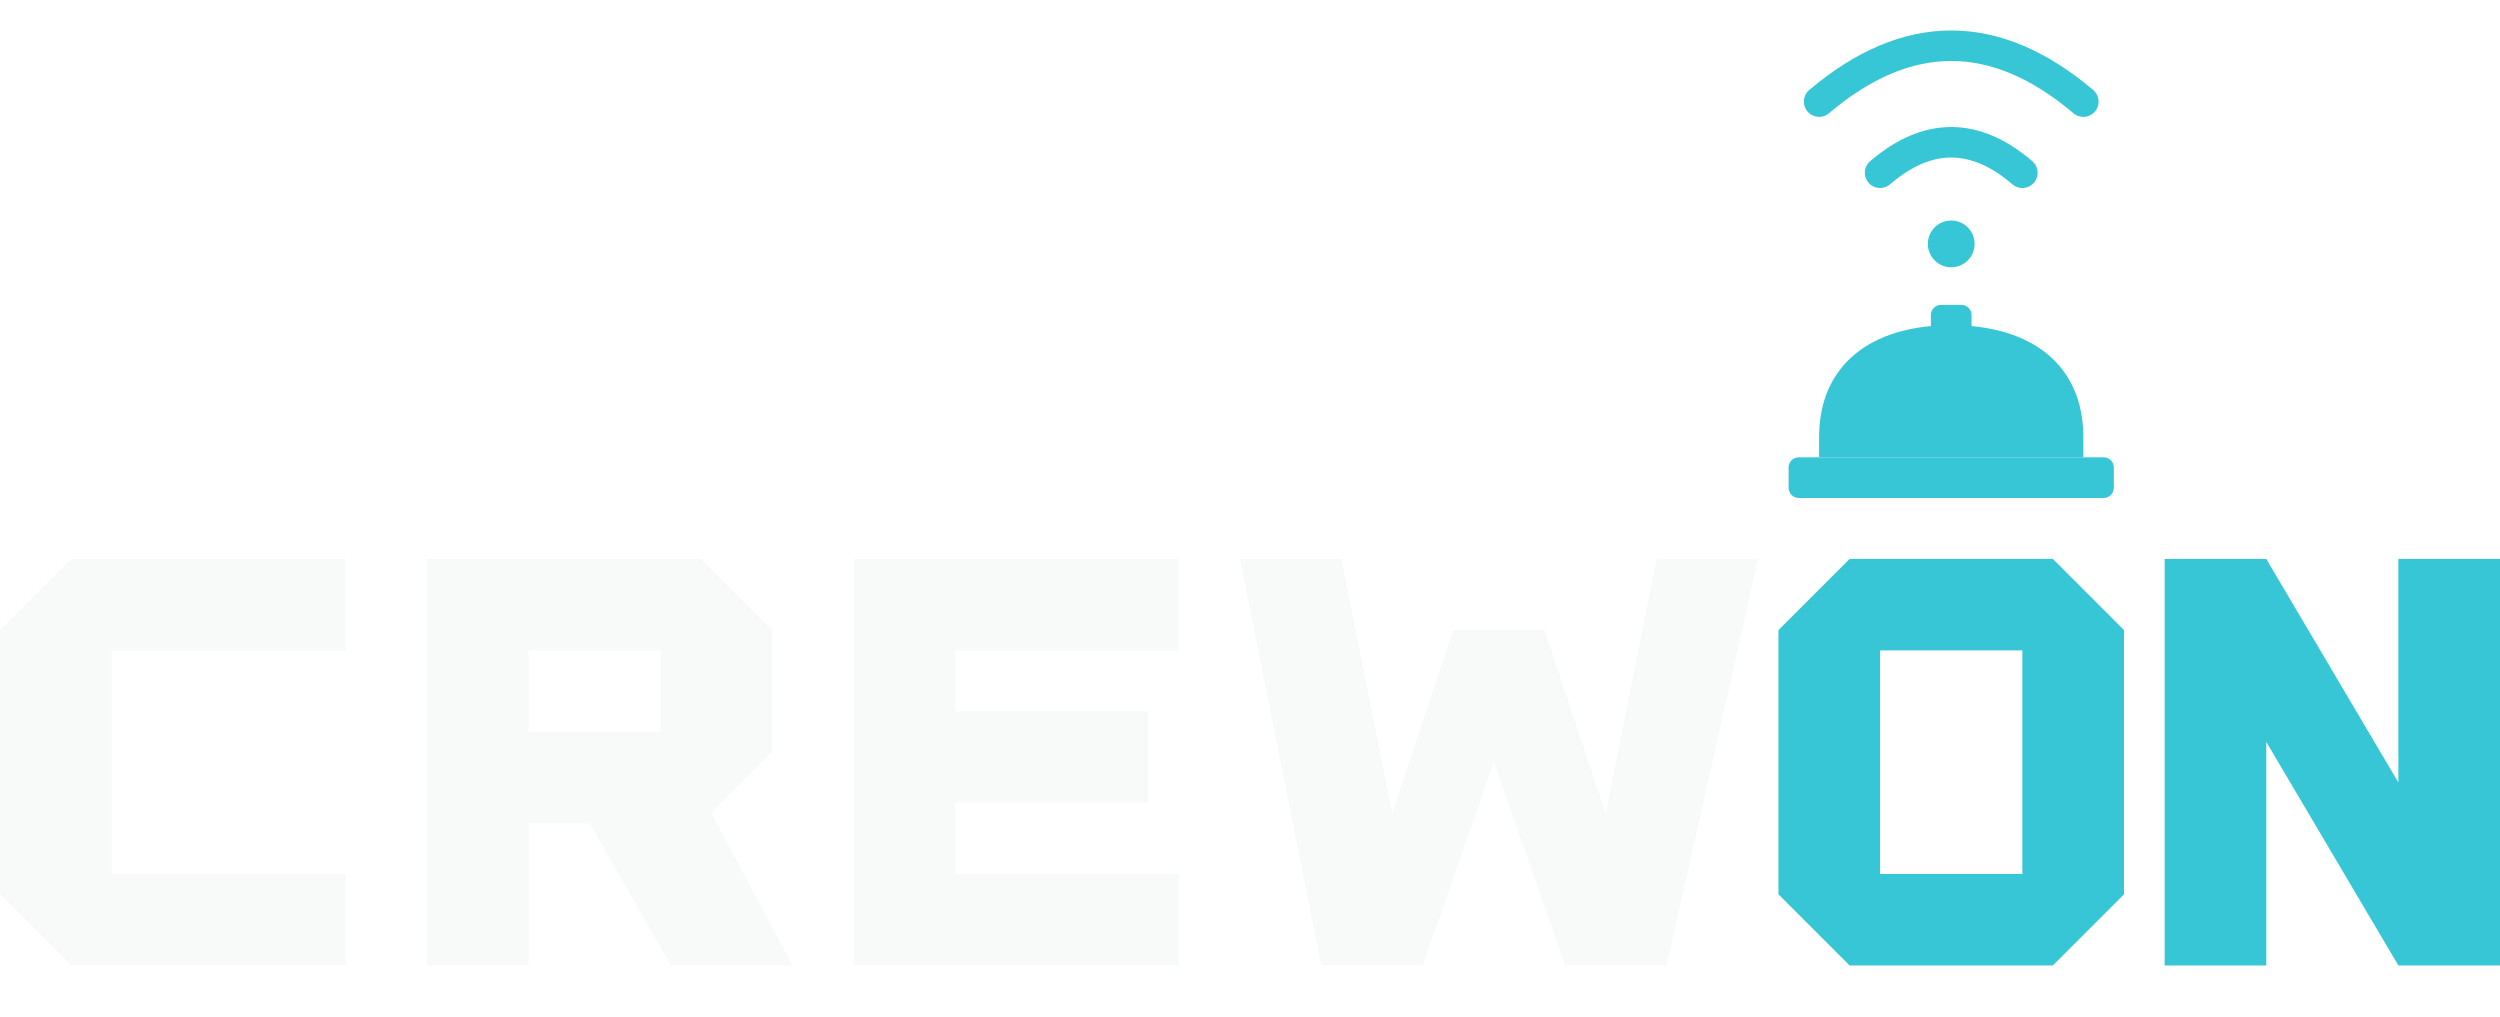
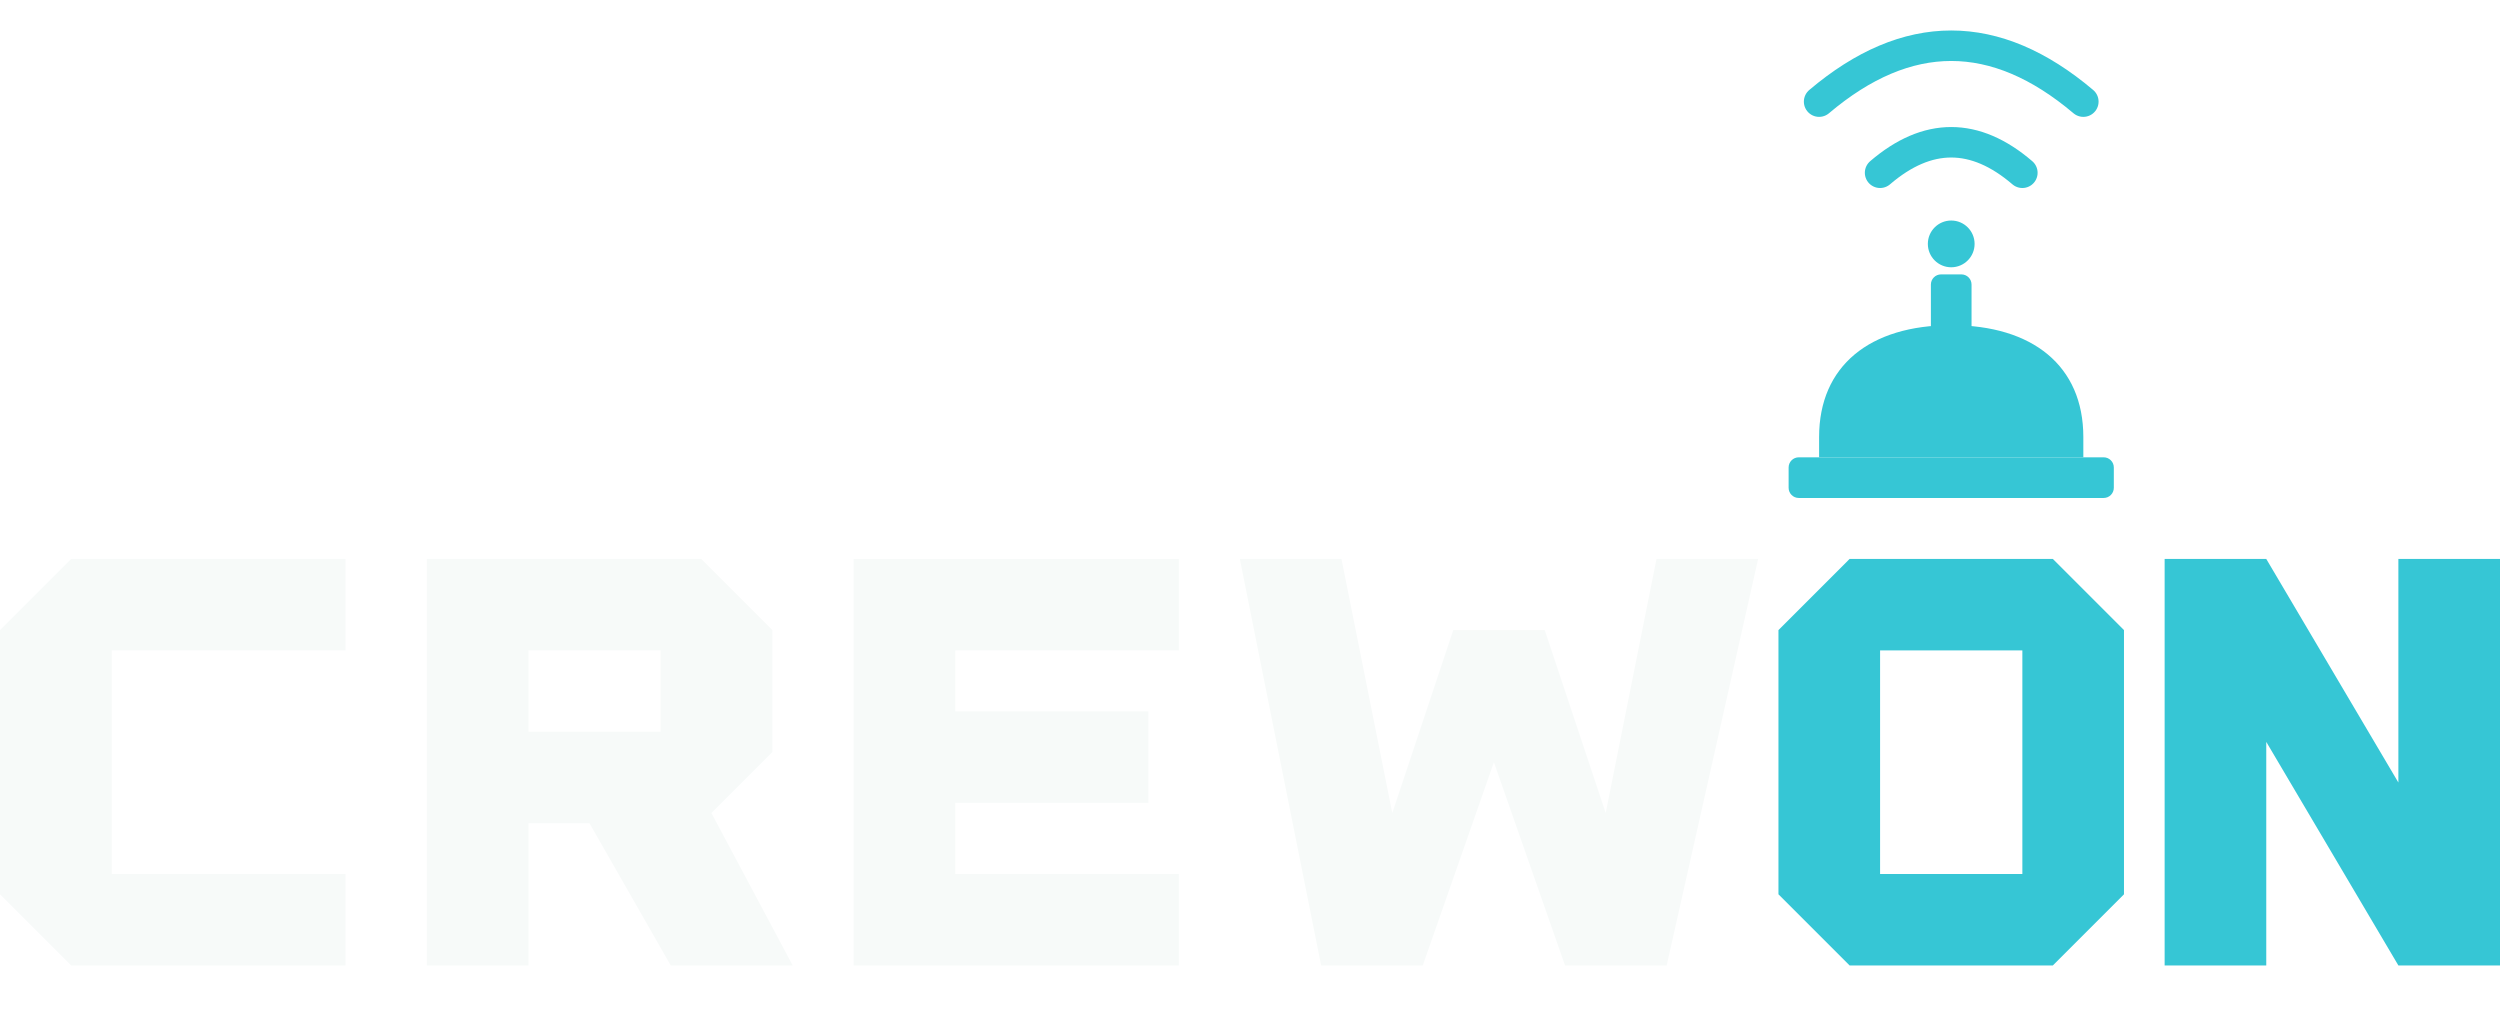
<svg xmlns="http://www.w3.org/2000/svg" viewBox="0 0 246 100" role="img" aria-label="CREWON">
  <g fill="#F7FAF9">
    <path d="M7 55H34V64H11V86H34V95H7L0 88V62Z" />
    <path fill-rule="evenodd" d="M42 55H69L76 62V74L70 80L78 95H66L58 81H52V95H42ZM52 64V72H65V64Z" />
    <path d="M84 55H116V64H94V70H113V79H94V86H116V95H84Z" />
    <path d="M122 55H132L137 80L143 62H152L158 80L163 55H173L164 95H154L147 75L140 95H130Z" />
  </g>
  <g fill="#36C6D5">
    <path fill-rule="evenodd" d="M182 55H202L209 62V88L202 95H182L175 88V62ZM185 64V86H199V64Z" />
    <path d="M217 55H227L240 77V55H250V95H240L227 73V95H217Z" transform="translate(-4)" />
    <path d="M179 43C179 36 184 32 192 32C200 32 205 36 205 43V45H179Z" />
-     <rect x="190" y="30" width="4" height="12" rx="1" />
+     <rect x="190" y="27" width="4" height="15" rx="1" />
    <rect x="176" y="45" width="32" height="4" rx="1" />
    <circle cx="192" cy="24" r="2.3" />
  </g>
  <g fill="none" stroke="#36C6D5" stroke-width="3" stroke-linecap="round">
    <path d="M179 10Q192 -1 205 10" />
    <path d="M185 17Q192 11 199 17" />
  </g>
</svg>
